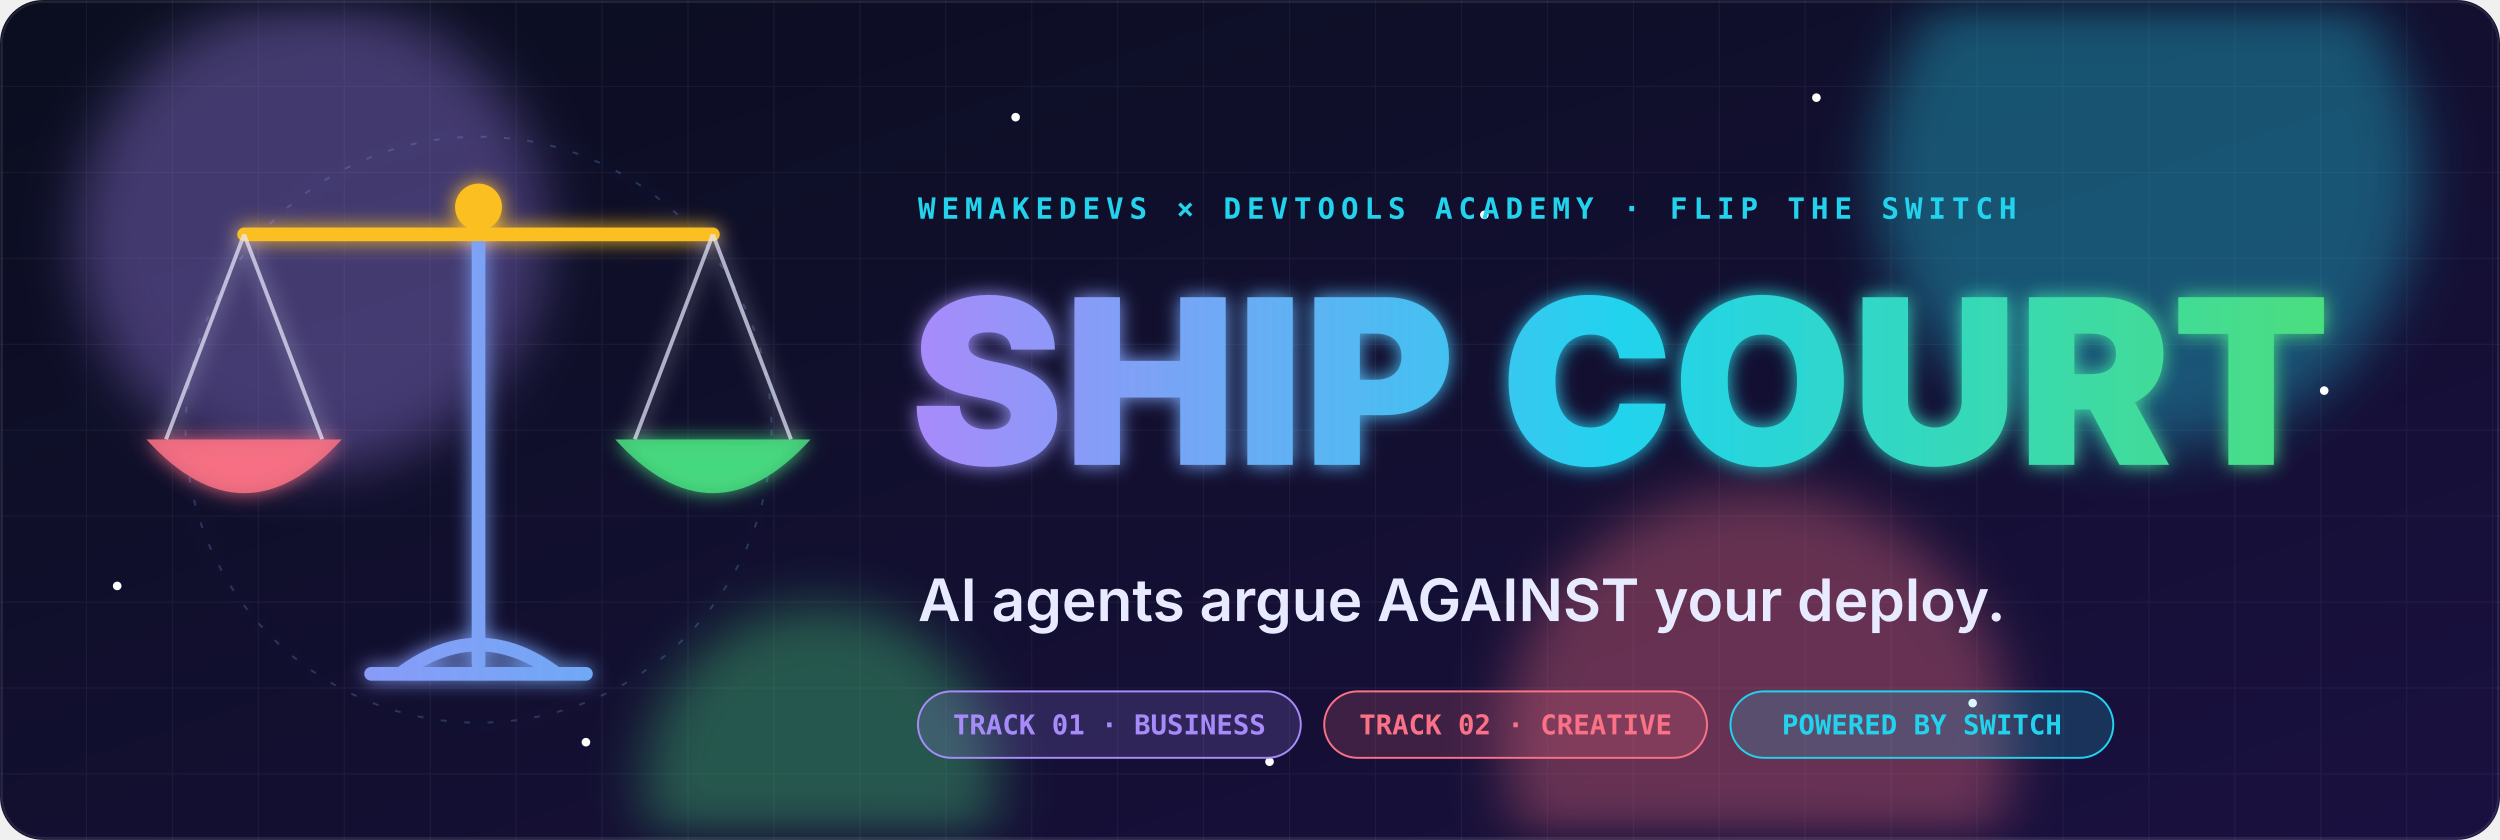
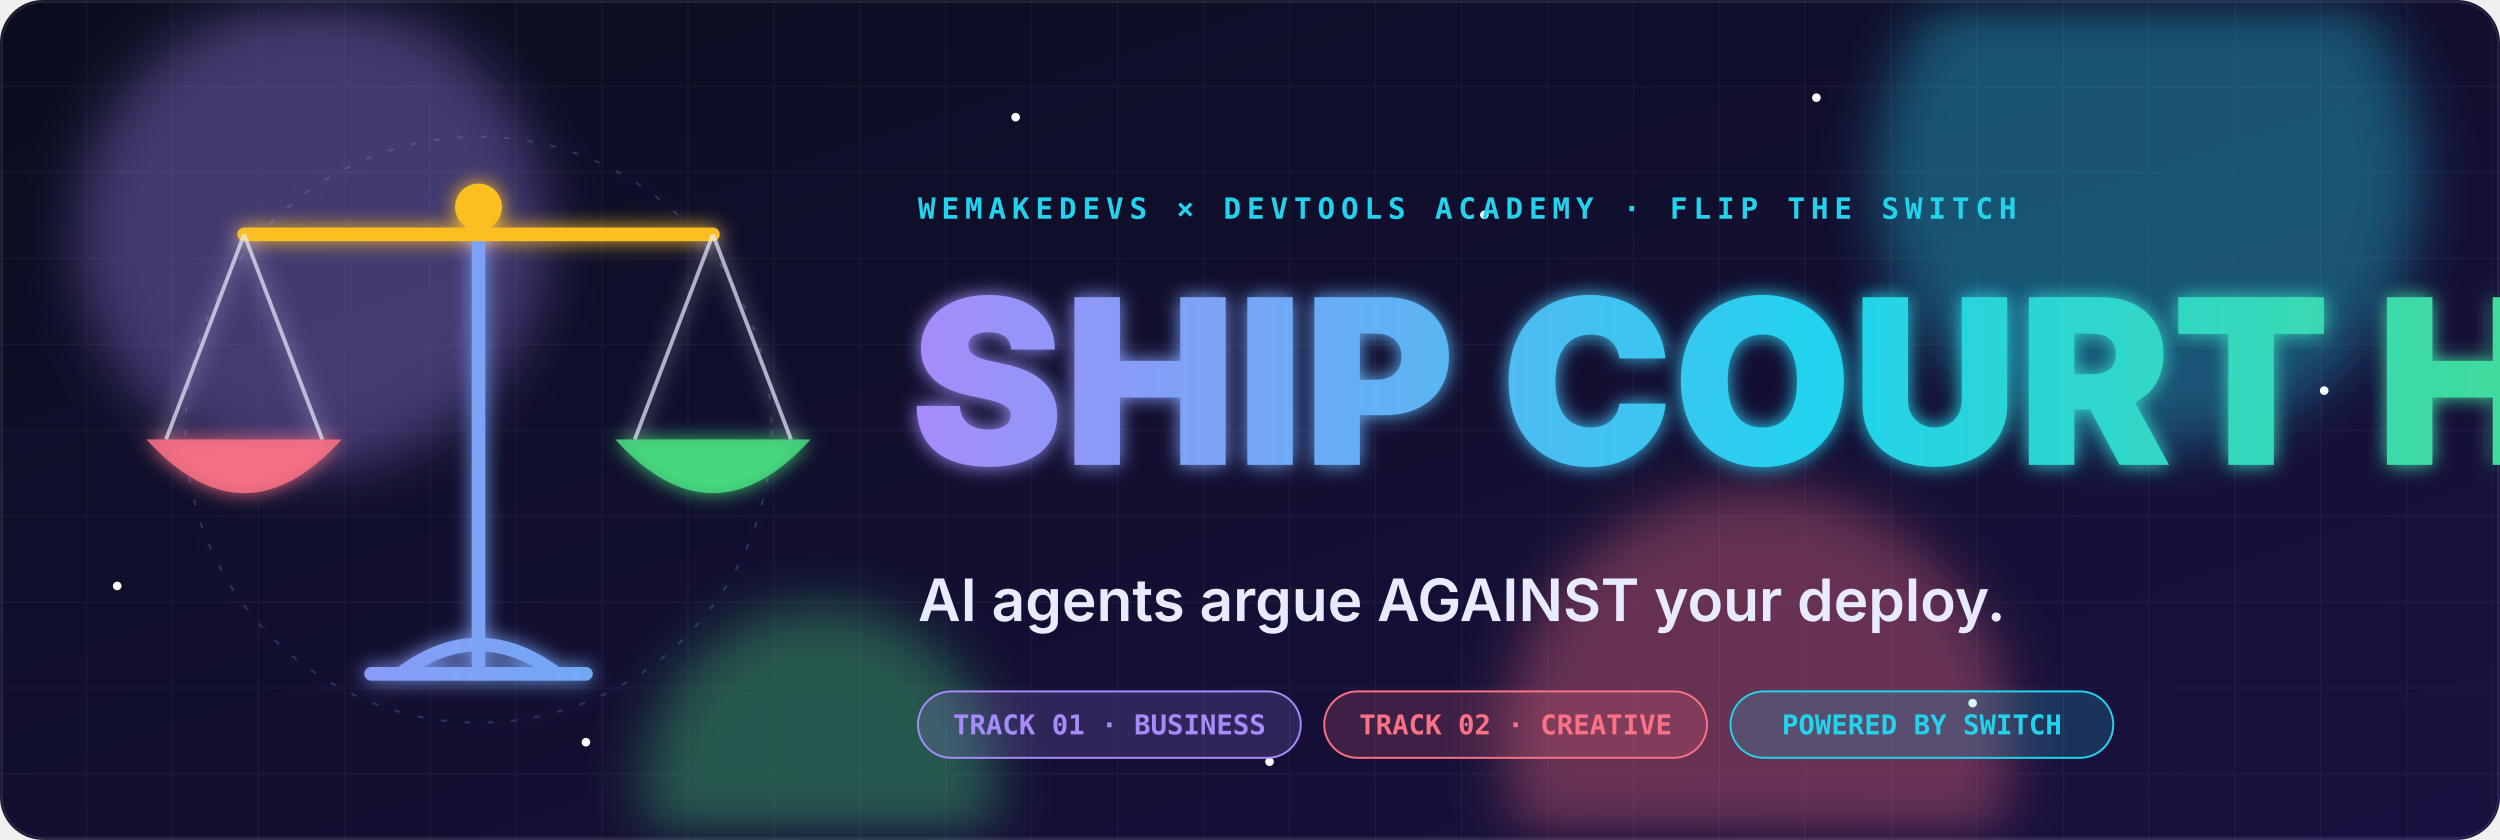
<svg xmlns="http://www.w3.org/2000/svg" width="1280" height="430" viewBox="0 0 1280 430" font-family="Inter,'Segoe UI',-apple-system,'Helvetica Neue',Arial,sans-serif">
  <defs>
    <linearGradient id="bg" x1="0" y1="0" x2="1" y2="1">
      <stop offset="0" stop-color="#0a0e1f" />
      <stop offset="1" stop-color="#1a1040" />
    </linearGradient>
    <linearGradient id="brand" gradientUnits="userSpaceOnUse" x1="0" y1="0" x2="1280" y2="0">
      <stop offset="0" stop-color="#a78bfa" />
      <stop offset=".5" stop-color="#22d3ee" />
      <stop offset="1" stop-color="#4ade80" />
    </linearGradient>
    <linearGradient id="hot" gradientUnits="userSpaceOnUse" x1="0" y1="0" x2="1280" y2="0">
      <stop offset="0" stop-color="#fb7185" />
      <stop offset="1" stop-color="#fbbf24" />
    </linearGradient>
    <filter id="glow" x="-50%" y="-50%" width="200%" height="200%">
      <feGaussianBlur stdDeviation="5" result="b" />
      <feMerge>
        <feMergeNode in="b" />
        <feMergeNode in="SourceGraphic" />
      </feMerge>
    </filter>
    <filter id="soft" x="-50%" y="-50%" width="200%" height="200%">
      <feGaussianBlur stdDeviation="14" />
    </filter>
  </defs>
  <rect width="1280" height="430" rx="22" fill="url(#bg)" />
  <rect x="1" y="1" width="1278" height="428" rx="21" fill="none" stroke="#fff" stroke-opacity=".09" />
  <linearGradient id="tg" x1="0" y1="0" x2="1" y2="0">
    <stop offset="0" stop-color="#a78bfa" />
    <stop offset=".5" stop-color="#22d3ee" />
    <stop offset="1" stop-color="#4ade80" />
  </linearGradient>
  <clipPath id="clip">
    <rect width="1280" height="430" rx="22" />
  </clipPath>
  <pattern id="grid" width="44" height="44" patternUnits="userSpaceOnUse">
    <path d="M44 0H0V44" fill="none" stroke="#fff" stroke-opacity=".05" />
    <animateTransform attributeName="patternTransform" type="translate" from="0 0" to="44 44" dur="5s" repeatCount="indefinite" />
  </pattern>
  <g clip-path="url(#clip)">
    <rect width="1280" height="430" fill="url(#grid)" />
    <circle cx="160" cy="120" r="120" fill="#a78bfa" opacity=".35" filter="url(#soft)">
      <animate attributeName="cx" values="160;220;160" dur="11s" repeatCount="indefinite" />
      <animate attributeName="cy" values="120;80;120" dur="14.3s" repeatCount="indefinite" />
    </circle>
    <circle cx="1100" cy="90" r="140" fill="#22d3ee" opacity=".35" filter="url(#soft)">
      <animate attributeName="cx" values="1100;1160;1100" dur="13s" repeatCount="indefinite" />
      <animate attributeName="cy" values="90;50;90" dur="16.9s" repeatCount="indefinite" />
    </circle>
    <circle cx="900" cy="380" r="130" fill="#fb7185" opacity=".35" filter="url(#soft)">
      <animate attributeName="cx" values="900;960;900" dur="15s" repeatCount="indefinite" />
      <animate attributeName="cy" values="380;340;380" dur="19.5s" repeatCount="indefinite" />
    </circle>
    <circle cx="420" cy="400" r="90" fill="#4ade80" opacity=".35" filter="url(#soft)">
      <animate attributeName="cx" values="420;480;420" dur="9s" repeatCount="indefinite" />
      <animate attributeName="cy" values="400;360;400" dur="11.7s" repeatCount="indefinite" />
    </circle>
    <circle cx="300" cy="380" r="2.2" fill="#fff">
      <animate attributeName="opacity" values="0;.9;0" dur="4s" begin="0s" repeatCount="indefinite" />
      <animate attributeName="cy" values="380;350" dur="4s" begin="0s" repeatCount="indefinite" />
    </circle>
    <circle cx="520" cy="60" r="2.2" fill="#fff">
      <animate attributeName="opacity" values="0;.9;0" dur="5s" begin="1s" repeatCount="indefinite" />
      <animate attributeName="cy" values="60;30" dur="5s" begin="1s" repeatCount="indefinite" />
    </circle>
    <circle cx="760" cy="110" r="2.2" fill="#fff">
      <animate attributeName="opacity" values="0;.9;0" dur="4.5s" begin="2s" repeatCount="indefinite" />
      <animate attributeName="cy" values="110;80" dur="4.5s" begin="2s" repeatCount="indefinite" />
    </circle>
    <circle cx="1010" cy="360" r="2.2" fill="#fff">
      <animate attributeName="opacity" values="0;.9;0" dur="5s" begin="0.5s" repeatCount="indefinite" />
      <animate attributeName="cy" values="360;330" dur="5s" begin="0.5s" repeatCount="indefinite" />
    </circle>
    <circle cx="1190" cy="200" r="2.2" fill="#fff">
      <animate attributeName="opacity" values="0;.9;0" dur="4s" begin="3s" repeatCount="indefinite" />
      <animate attributeName="cy" values="200;170" dur="4s" begin="3s" repeatCount="indefinite" />
    </circle>
    <circle cx="60" cy="300" r="2.2" fill="#fff">
      <animate attributeName="opacity" values="0;.9;0" dur="5s" begin="1.5s" repeatCount="indefinite" />
      <animate attributeName="cy" values="300;270" dur="5s" begin="1.5s" repeatCount="indefinite" />
    </circle>
    <circle cx="650" cy="390" r="2.2" fill="#fff">
      <animate attributeName="opacity" values="0;.9;0" dur="4s" begin="2.5s" repeatCount="indefinite" />
      <animate attributeName="cy" values="390;360" dur="4s" begin="2.5s" repeatCount="indefinite" />
    </circle>
    <circle cx="930" cy="50" r="2.2" fill="#fff">
      <animate attributeName="opacity" values="0;.9;0" dur="5s" begin="0.8s" repeatCount="indefinite" />
      <animate attributeName="cy" values="50;20" dur="5s" begin="0.8s" repeatCount="indefinite" />
    </circle>
    <rect x="-300" y="0" width="200" height="430" fill="#fff" opacity=".05" transform="skewX(-20)">
      <animate attributeName="x" values="-300;1500" dur="7s" repeatCount="indefinite" />
    </rect>
  </g>
  <g transform="translate(40,10)" filter="url(#glow)">
    <circle cx="205" cy="210" r="150" fill="none" stroke="url(#brand)" stroke-opacity=".25" stroke-dasharray="3 9">
      <animateTransform attributeName="transform" type="rotate" from="0 205 210" to="360 205 210" dur="40s" repeatCount="indefinite" />
    </circle>
    <path d="M205 100V330" stroke="url(#brand)" stroke-width="7" stroke-linecap="round" />
    <path d="M150 335H260M165 335Q205 305 245 335" stroke="url(#brand)" stroke-width="7" fill="none" stroke-linecap="round" />
    <circle cx="205" cy="96" r="12" fill="#fbbf24" />
    <g>
      <animateTransform attributeName="transform" type="rotate" values="-7 205 110;7 205 110;-7 205 110" keyTimes="0;.5;1" dur="6s" calcMode="spline" keySplines=".45 0 .55 1;.45 0 .55 1" repeatCount="indefinite" />
      <path d="M85 110H325" stroke="#fbbf24" stroke-width="7" stroke-linecap="round" />
      <g stroke="#e8eaff" stroke-opacity=".7" stroke-width="2">
        <path d="M85 110L45 215M85 110L125 215M325 110L285 215M325 110L365 215" />
      </g>
      <path d="M35 215H135Q85 270 35 215Z" fill="#fb7185" fill-opacity=".85" />
      <path d="M275 215H375Q325 270 275 215Z" fill="#4ade80" fill-opacity=".85" />
    </g>
  </g>
  <text x="470" y="112" font-size="15" fill="#22d3ee" font-weight="600" text-anchor="start" font-family="'SF Mono','Fira Code',Menlo,Consolas,'DejaVu Sans Mono',monospace" letter-spacing="3">WEMAKEDEVS × DEVTOOLS ACADEMY  ·  FLIP THE SWITCH</text>
-   <text x="466" y="238" font-size="118" font-weight="900" fill="url(#tg)" textLength="760" lengthAdjust="spacingAndGlyphs" filter="url(#glow)">SHIP COURT</text>
+   <text x="466" y="238" font-size="118" font-weight="900" fill="url(#tg)" textLength="760" lengthAdjust="spacingAndGlyphs" filter="url(#glow)">SHIP COURT HQ</text>
  <rect x="470" y="262" width="0" height="5" rx="2.5" fill="url(#hot)">
    <animate attributeName="width" values="0;760;760" keyTimes="0;.15;1" dur="14s" repeatCount="indefinite" />
  </rect>
  <text x="470" y="318" font-size="30" font-weight="600" fill="#e8eaff" opacity="1">AI agents argue AGAINST your deploy.<animate attributeName="opacity" values="0;0;1;1;0;0" keyTimes="0;0;0.025;0.225;0.25;1" dur="14s" repeatCount="indefinite" />
  </text>
  <text x="470" y="318" font-size="30" font-weight="600" fill="#e8eaff" opacity="0">A human judge holds the only gavel.<animate attributeName="opacity" values="0;0;1;1;0;0" keyTimes="0;0.250;0.275;0.475;0.500;1" dur="14s" repeatCount="indefinite" />
  </text>
-   <text x="470" y="318" font-size="30" font-weight="600" fill="#e8eaff" opacity="0">Parallel Earth simulates the blast radius first.<animate attributeName="opacity" values="0;0;1;1;0;0" keyTimes="0;0.500;0.525;0.725;0.750;1" dur="14s" repeatCount="indefinite" />
+   <text x="470" y="318" font-size="30" font-weight="600" fill="#e8eaff" opacity="0">Parallel Earth models the blast radius first.<animate attributeName="opacity" values="0;0;1;1;0;0" keyTimes="0;0.500;0.525;0.725;0.750;1" dur="14s" repeatCount="indefinite" />
  </text>
-   <text x="470" y="318" font-size="30" font-weight="600" fill="#e8eaff" opacity="0">Remove Switch, and the whole thing breaks.<animate attributeName="opacity" values="0;0;1;1;0;0" keyTimes="0;0.750;0.775;0.975;1.000;1" dur="14s" repeatCount="indefinite" />
+   <text x="470" y="318" font-size="30" font-weight="600" fill="#e8eaff" opacity="0">Switch carries every native agent handoff.<animate attributeName="opacity" values="0;0;1;1;0;0" keyTimes="0;0.750;0.775;0.975;1.000;1" dur="14s" repeatCount="indefinite" />
  </text>
  <g font-size="14" font-weight="600" font-family="'SF Mono','Fira Code',Menlo,Consolas,'DejaVu Sans Mono',monospace">
    <rect x="470" y="354" width="196" height="34" rx="17" fill="#a78bfa" fill-opacity=".18" stroke="#a78bfa" />
    <text x="568" y="376" text-anchor="middle" fill="#a78bfa">TRACK 01 · BUSINESS</text>
    <rect x="678" y="354" width="196" height="34" rx="17" fill="#fb7185" fill-opacity=".18" stroke="#fb7185" />
    <text x="776" y="376" text-anchor="middle" fill="#fb7185">TRACK 02 · CREATIVE</text>
    <rect x="886" y="354" width="196" height="34" rx="17" fill="#22d3ee" fill-opacity=".18" stroke="#22d3ee" />
    <text x="984" y="376" text-anchor="middle" fill="#22d3ee">POWERED BY SWITCH</text>
  </g>
</svg>
